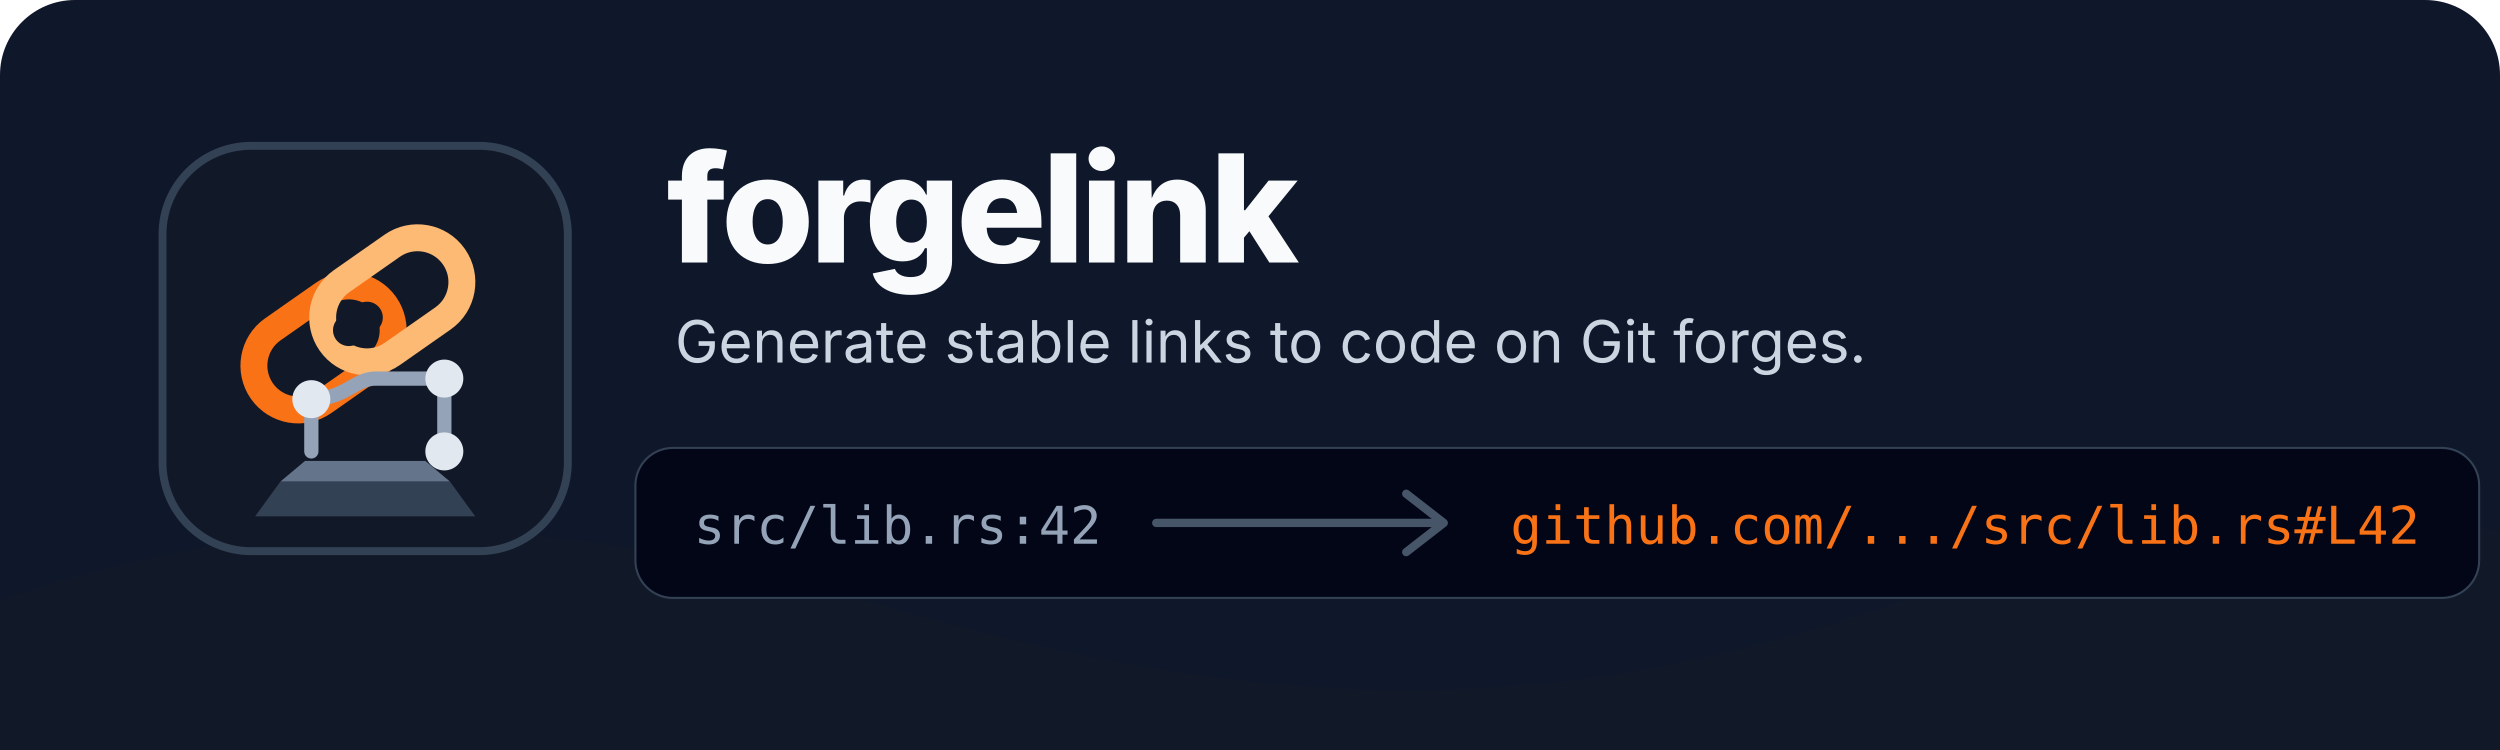
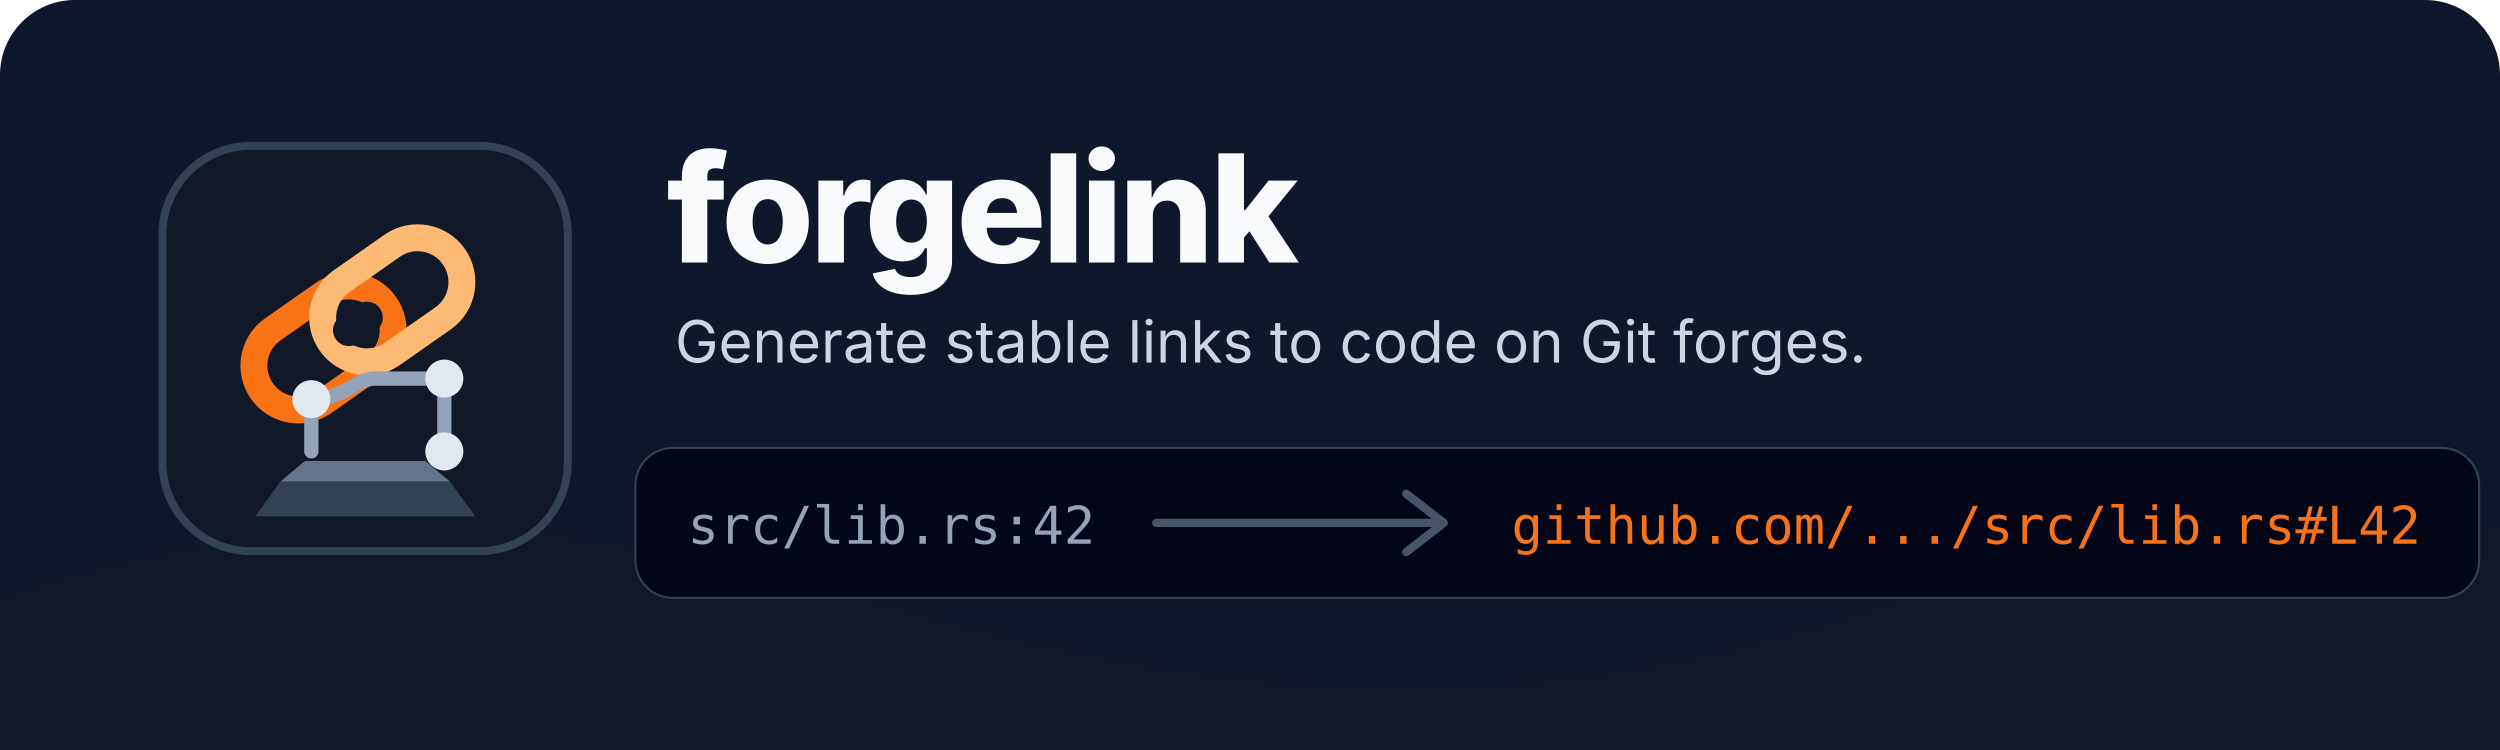
<svg xmlns="http://www.w3.org/2000/svg" width="1200" height="360" viewBox="0 0 1200 360" fill="none" role="img" aria-labelledby="title desc">
  <rect width="1200" height="360" rx="36" fill="#0F172A" />
  <path d="M0 288C154 236 281 250 425 291C603 342 744 349 920 286C1033 245 1126 236 1200 255V360H0V288Z" fill="#111827" />
  <g transform="translate(78 70) scale(.38)">
    <rect width="512" height="512" rx="112" fill="#111827" stroke="#334155" stroke-width="10" />
    <g transform="rotate(-35 256 238)" stroke-linecap="round" stroke-linejoin="round">
      <rect x="108" y="166" width="190" height="112" rx="56" stroke="#F97316" stroke-width="34" />
      <rect x="214" y="166" width="190" height="112" rx="56" stroke="#FDBA74" stroke-width="34" />
      <path d="M242 222h28" stroke="#111827" stroke-width="40" />
    </g>
    <g stroke="#94A3B8" stroke-width="18" stroke-linecap="round" stroke-linejoin="round">
      <path d="M188 320c42 0 55-26 81-26h87" />
      <path d="M188 320v66" />
      <path d="M356 294v92" />
    </g>
    <g fill="#E2E8F0">
      <circle cx="188" cy="320" r="24" />
      <circle cx="356" cy="294" r="24" />
      <circle cx="356" cy="386" r="24" />
    </g>
    <path d="M149 424h214l32 44H117l32-44Z" fill="#334155" />
    <path d="M180 398h152l31 26H149l31-26Z" fill="#64748B" />
  </g>
  <text x="320" y="126" fill="#F8FAFC" font-family="ui-sans-serif, system-ui, -apple-system, BlinkMacSystemFont, Segoe UI, sans-serif" font-size="72" font-weight="800" letter-spacing="-2">
    forgelink
  </text>
  <text x="324" y="174" fill="#CBD5E1" font-family="ui-sans-serif, system-ui, -apple-system, BlinkMacSystemFont, Segoe UI, sans-serif" font-size="28">
    Generate stable links to code on Git forges.
  </text>
  <g transform="translate(305 215)">
    <rect width="885" height="72" rx="18" fill="#020617" stroke="#334155" />
-     <text x="28" y="46" fill="#94A3B8" font-family="ui-monospace, SFMono-Regular, Menlo, Monaco, Consolas, monospace" font-size="25">
+     <text x="25" y="46" fill="#94A3B8" font-family="ui-monospace, SFMono-Regular, Menlo, Monaco, Consolas, monospace" font-size="25">
      src/lib.rs:42
    </text>
    <path d="M250 36h135" stroke="#475569" stroke-width="4" stroke-linecap="round" />
    <path d="M370 22l18 14-18 14" stroke="#475569" stroke-width="4" stroke-linecap="round" stroke-linejoin="round" />
-     <text x="420" y="46" fill="#F97316" font-family="ui-monospace, SFMono-Regular, Menlo, Monaco, Consolas, monospace" font-size="25">
+     <text x="857" y="46" fill="#F97316" text-anchor="end" font-family="ui-monospace, SFMono-Regular, Menlo, Monaco, Consolas, monospace" font-size="25">
      github.com/.../src/lib.rs#L42
    </text>
  </g>
</svg>
